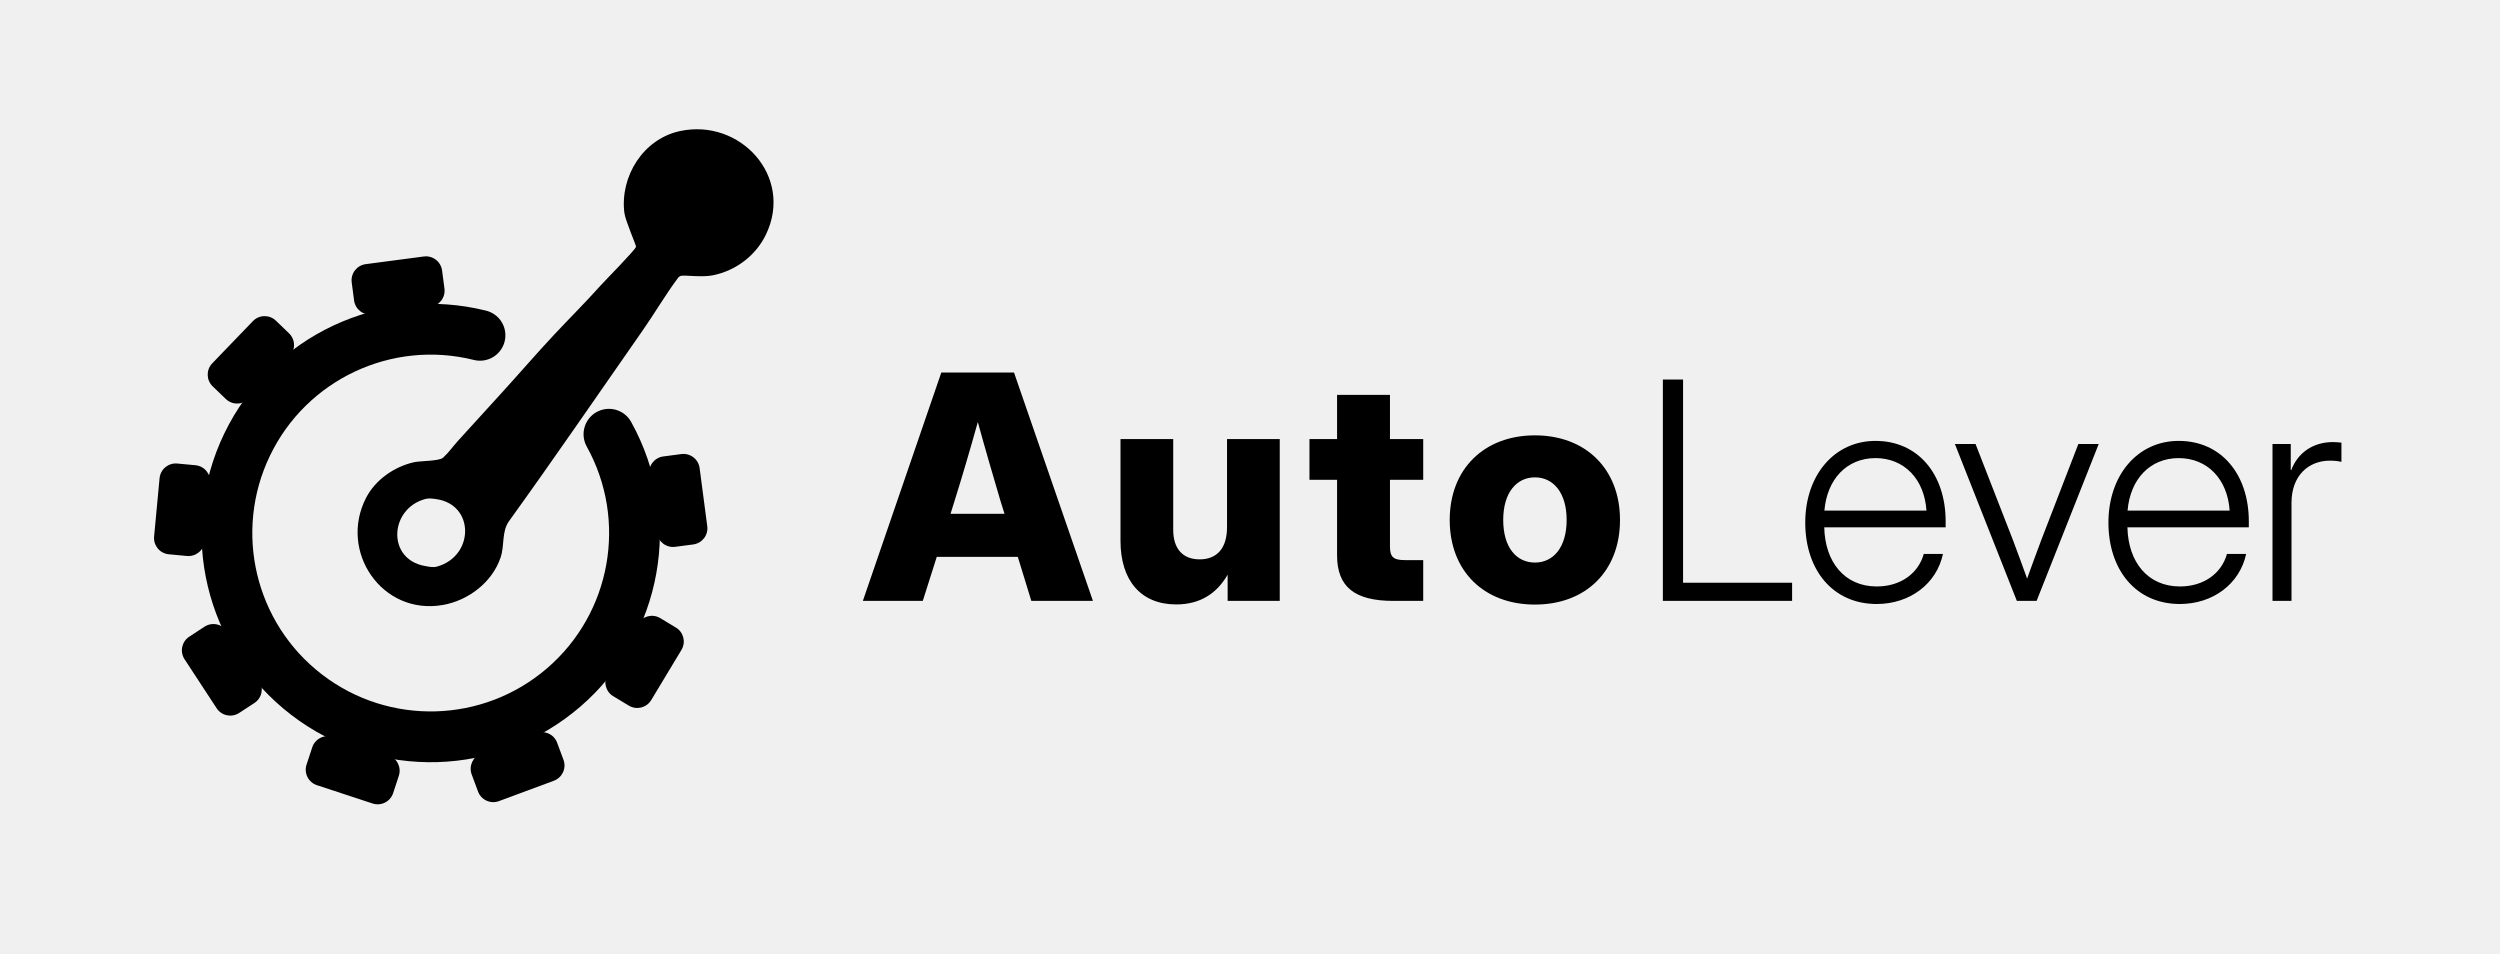
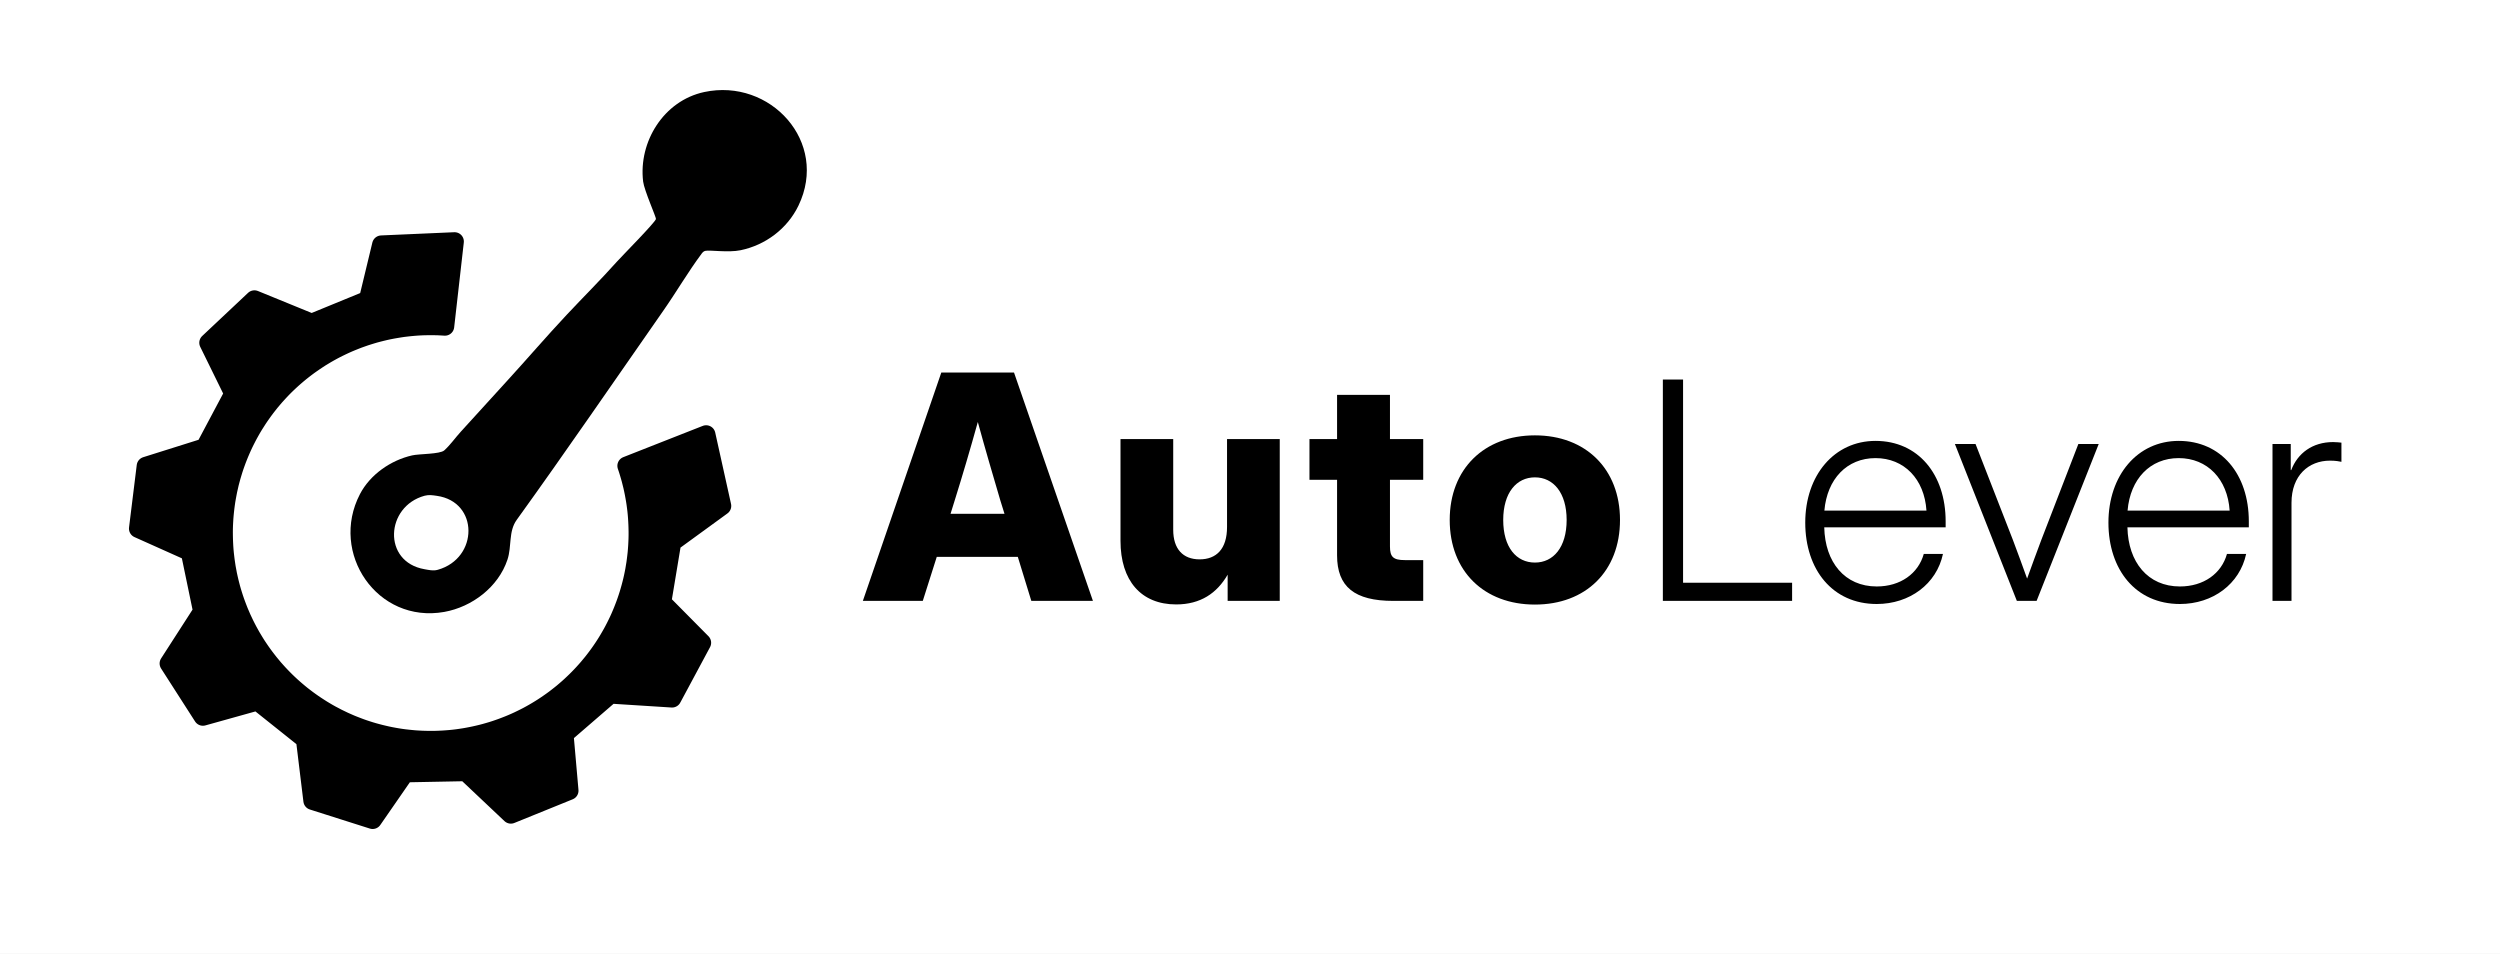
<svg xmlns="http://www.w3.org/2000/svg" viewBox="0 0 700 267" width="700" height="267" role="img" aria-labelledby="t">
+   <rect width="700" height="267" fill="#fff" />
  <g transform="translate(-801.40 -489.75)" fill="#000">
-     <g transform="translate(922 639) scale(0.9115) translate(-149.02 -625.97)">
-       <path d="M203.77 595.62A62.60 62.60 0 1 1 164.16 565.23" fill="none" stroke="#000" stroke-width="15.60" stroke-linecap="round" />
-       <rect x="-14.0" y="-84.50" width="28" height="15.60" rx="5" transform="translate(149.02 625.97) rotate(82.50)" />
-       <rect x="-14.0" y="-84.50" width="28" height="15.60" rx="5" transform="translate(149.02 625.97) rotate(121.07)" />
-       <rect x="-14.0" y="-84.50" width="28" height="15.60" rx="5" transform="translate(149.02 625.97) rotate(159.64)" />
-       <rect x="-14.0" y="-84.50" width="28" height="15.60" rx="5" transform="translate(149.02 625.97) rotate(198.21)" />
-       <rect x="-14.0" y="-84.50" width="28" height="15.60" rx="5" transform="translate(149.02 625.97) rotate(236.78)" />
-       <rect x="-14.0" y="-84.50" width="28" height="15.60" rx="5" transform="translate(149.02 625.97) rotate(275.35)" />
-       <rect x="-14.0" y="-84.50" width="28" height="15.60" rx="5" transform="translate(149.02 625.97) rotate(313.92)" />
-       <rect x="-14.0" y="-84.50" width="28" height="15.60" rx="5" transform="translate(149.02 625.97) rotate(352.49)" />
+     <g transform="translate(772.98 13.03)">
+       <path d="M203.88 607.15L204.20 608.09L204.49 609.03L204.77 609.98L205.04 610.93L205.28 611.89L205.52 612.85L205.73 613.81L205.93 614.78L206.11 615.75L206.28 616.73L206.43 617.70L206.56 618.68L206.68 619.66L206.78 620.65L206.86 621.63L206.92 622.62L206.97 623.61L207.00 624.59L207.02 625.58L207.02 626.57L207.00 627.56L206.96 628.55L206.91 629.53L206.84 630.52L206.76 631.50L206.65 632.49L206.53 633.47L206.40 634.45L206.24 635.42L206.08 636.40L205.89 637.37L205.69 638.33L205.47 639.30L205.23 640.26L204.98 641.21L204.71 642.16L204.43 643.11L204.13 644.05L203.81 644.99L203.48 645.92L203.13 646.84L202.77 647.76L202.39 648.67L202.00 649.58L201.59 650.48L201.16 651.37L200.72 652.26L200.27 653.13L199.80 654.00L199.31 654.86L198.81 655.72L198.30 656.56L197.77 657.40L197.23 658.22L196.67 659.04L196.10 659.85L195.52 660.64L194.92 661.43L194.31 662.21L193.68 662.97L193.05 663.73L192.40 664.47L191.73 665.21L191.06 665.93L190.37 666.64L189.67 667.34L188.96 668.02L188.24 668.70L187.51 669.36L186.76 670.01L186.01 670.65L185.24 671.27L184.46 671.88L183.68 672.48L182.88 673.06L182.07 673.63L181.25 674.19L180.43 674.73L179.59 675.26L178.75 675.77L177.90 676.27L177.03 676.76L176.17 677.23L175.29 677.68L174.40 678.12L173.51 678.55L172.61 678.96L171.71 679.35L170.79 679.73L169.87 680.09L168.95 680.44L168.02 680.77L167.08 681.09L166.14 681.39L165.19 681.67L164.24 681.94L163.29 682.19L162.33 682.42L161.36 682.64L160.40 682.84L159.42 683.03L158.45 683.20L157.47 683.35L156.50 683.49L155.51 683.61L154.53 683.71L153.55 683.79L152.56 683.86L151.57 683.91L150.59 683.95L149.60 683.97L148.61 683.97L147.62 683.95L146.64 683.92L145.65 683.87L144.66 683.81L143.68 683.72L142.69 683.62L141.71 683.51L140.73 683.38L139.76 683.23L138.78 683.06L137.81 682.88L136.84 682.68L135.88 682.46L134.92 682.23L133.96 681.98L133.01 681.72L132.06 681.44L131.12 681.14L130.18 680.83L129.25 680.50L128.33 680.15L127.40 679.79L126.49 679.42L125.58 679.02L124.68 678.62L123.79 678.19L122.90 677.76L122.03 677.30L121.15 676.84L120.29 676.36L119.44 675.86L118.59 675.35L117.76 674.82L116.93 674.28L116.11 673.73L115.30 673.16L114.50 672.58L113.71 671.98L112.93 671.38L112.16 670.75L111.41 670.12L110.66 669.47L109.92 668.81L109.20 668.14L108.49 667.46L107.79 666.76L107.10 666.05L106.42 665.33L105.76 664.60L105.10 663.86L104.47 663.10L103.84 662.34L103.23 661.56L102.63 660.78L102.04 659.98L101.47 659.18L100.91 658.36L100.36 657.54L99.83 656.70L99.32 655.86L98.81 655.01L98.33 654.15L97.85 653.28L97.40 652.41L96.95 651.52L96.53 650.63L96.11 649.74L95.72 648.83L95.33 647.92L94.97 647.00L94.62 646.08L94.28 645.15L93.96 644.21L93.66 643.27L93.37 642.33L93.10 641.38L92.85 640.42L92.61 639.46L92.39 638.50L92.18 637.53L92.00 636.56L91.82 635.59L91.67 634.61L91.53 633.64L91.41 632.65L91.30 631.67L91.21 630.69L91.14 629.70L91.09 628.72L91.05 627.73L91.03 626.74L91.02 625.75L91.03 624.76L91.06 623.78L91.11 622.79L91.17 621.80L91.25 620.82L91.35 619.83L91.46 618.85L91.59 617.87L91.73 616.90L91.90 615.92L92.08 614.95L92.27 613.98L92.49 613.02L92.71 612.05L92.96 611.10L93.22 610.14L93.50 609.20L93.79 608.25L94.10 607.31L94.43 606.38L94.77 605.45L95.13 604.53L95.50 603.62L95.89 602.71L96.29 601.81L96.71 600.91L97.15 600.02L97.60 599.14L98.06 598.27L98.54 597.41L99.03 596.55L99.54 595.70L100.07 594.87L100.60 594.04L101.15 593.22L101.72 592.41L102.30 591.60L102.89 590.81L103.50 590.03L104.11 589.26L104.75 588.50L105.39 587.75L106.05 587.02L106.72 586.29L107.40 585.57L108.09 584.87L108.80 584.18L109.52 583.50L110.25 582.83L110.99 582.18L111.74 581.54L112.50 580.91L113.28 580.29L114.06 579.69L114.85 579.10L115.66 578.53L116.47 577.97L117.29 577.42L118.12 576.88L118.96 576.37L119.81 575.86L120.67 575.37L121.54 574.89L122.41 574.43L123.29 573.99L124.18 573.56L125.08 573.14L125.98 572.74L126.89 572.36L127.81 571.99L128.73 571.63L129.66 571.30L130.60 570.97L131.54 570.67L132.48 570.38L133.43 570.10L134.38 569.85L135.34 569.61L136.30 569.38L137.27 569.17L138.24 568.98L139.21 568.81L140.19 568.65L141.17 568.50L142.15 568.38L143.13 568.27L144.11 568.18L145.10 568.10L146.08 568.04L147.07 568.00L148.06 567.98L149.05 567.97L150.04 567.98L151.02 568.00L152.01 568.05L153.00 568.11L155.70 544.34L135.21 545.24L131.49 560.68L115.69 567.16L99.66 560.61L86.82 572.69L93.82 586.95L85.81 602.02L69.29 607.22L67.13 624.73L81.62 631.22L85.09 647.93L75.71 662.49L85.23 677.33L100.52 673.06L113.87 683.71L115.96 700.90L132.76 706.24L141.80 693.18L158.87 692.85L171.46 704.74L187.80 698.11L186.41 682.29L199.32 671.13L216.60 672.23L224.94 656.69L213.77 645.41L216.57 628.57L230.57 618.38L226.14 598.39L212.82 603.63Z" stroke="#000" stroke-width="5.2" stroke-linejoin="round" />
      <path fill-rule="evenodd" transform="translate(149.02 625.97) rotate(-5.7) scale(1.097) translate(-922 -639)" d="M923.44 659.38C930.63 658.82 937.8 654.43 940.81 647.72C942.29 644.43 941.75 640.58 944.17 637.84C958.53 621.6 972.51 604.97 986.64 588.51C990.48 584.05 993.95 579.23 997.92 574.88C998.2 574.57 998.51 574.33 998.93 574.29C1000.16 574.17 1004.67 575.36 1007.85 575.03C1014.3 574.36 1020.27 570.77 1023.7 565.17C1033.12 549.77 1019.77 532 1002.63 533.93C992.13 535.12 984.65 544.9 984.86 555.12C984.91 557.37 987.29 564.57 987.17 564.95C986.87 565.82 977.61 573.48 976.13 574.83C971.57 579.01 966.74 582.94 962.08 587.01C956.4 591.97 950.94 597.2 945.32 602.23C940.92 606.16 936.55 610.13 932.16 614.07C930.63 615.45 929.2 617.13 927.54 618.35C926.34 619.23 921.08 618.57 919.24 618.81C913.71 619.5 908.1 622.6 905.01 627.33C895.74 641.51 906.11 660.7 923.44 659.38ZM922.88 648.51C921.67 648.73 920.65 648.35 919.5 648.03C908.97 645.09 911.17 631.08 921.41 629.37C922.5 629.19 923.47 629.45 924.51 629.71C935.05 632.3 933.54 646.61 922.88 648.51Z" />
    </g>
    <path d="M1043 658H1059.78L1063.69 645.68H1086.39L1090.17 658H1107.42L1085.32 594.05H1064.97ZM1067.55 633.62 1068.71 629.89C1070.94 622.76 1073 615.77 1075.19 607.91C1077.34 615.77 1079.4 622.76 1081.5 629.89L1082.66 633.62Z M1130.72 658.99C1137.54 658.99 1142.14 655.85 1145.14 650.66V658H1159.73V612.68H1144.97V637.31C1144.97 643.49 1141.97 646.37 1137.29 646.37C1132.61 646.37 1129.9 643.45 1129.9 638.09V612.68H1115.14V641.18C1115.14 652.33 1120.89 658.99 1130.72 658.99Z M1199.9 612.68H1190.59V600.32H1175.78V612.68H1168.05V624.09H1175.78V645.25C1175.78 654.05 1180.67 658 1191.53 658H1199.9V646.58H1194.79C1191.49 646.58 1190.59 645.68 1190.59 642.76V624.09H1199.9Z M1231.18 659.03C1245.39 659.03 1255 649.72 1255 635.34C1255 621.05 1245.39 611.65 1231.18 611.65C1216.97 611.65 1207.32 621.05 1207.32 635.34C1207.32 649.72 1216.97 659.03 1231.18 659.03ZM1231.18 647.27C1225.99 647.27 1222.3 643.02 1222.3 635.34C1222.3 627.7 1226.03 623.41 1231.18 623.41C1236.33 623.41 1240.06 627.7 1240.06 635.34C1240.06 643.02 1236.33 647.27 1231.18 647.27Z" />
    <path d="M1267 658H1303.19V652.92H1272.66V596.01H1267Z M1326.88 658.87C1336.11 658.87 1343.64 653.26 1345.43 644.85H1340.06C1338.52 650.35 1333.53 653.96 1326.88 653.96C1317.93 653.96 1312.4 647.18 1312.19 637.41H1346.18V635.74C1346.18 622.56 1338.48 613.2 1326.54 613.2C1315.02 613.2 1306.87 622.81 1306.87 636.08C1306.87 649.26 1314.52 658.87 1326.88 658.87ZM1312.23 632.71C1312.98 623.85 1318.56 618.02 1326.54 618.02C1334.57 618.02 1340.23 623.89 1340.81 632.71Z M1366.12 658H1371.65L1389.04 614.07H1383.34L1372.98 640.9C1371.61 644.52 1370.28 648.18 1368.99 651.76C1367.7 648.18 1366.37 644.52 1365 640.9L1354.55 614.07H1348.77Z M1411.77 658.87C1421 658.87 1428.53 653.26 1430.32 644.85H1424.95C1423.42 650.35 1418.42 653.96 1411.77 653.96C1402.82 653.96 1397.29 647.18 1397.08 637.41H1431.07V635.74C1431.07 622.56 1423.37 613.2 1411.43 613.2C1399.91 613.2 1391.76 622.81 1391.76 636.08C1391.76 649.26 1399.41 658.87 1411.77 658.87ZM1397.12 632.71C1397.87 623.85 1403.45 618.02 1411.43 618.02C1419.46 618.02 1425.12 623.89 1425.7 632.71Z M1437.7 658H1443.02V630.54C1443.02 622.89 1447.81 618.73 1453.8 618.73C1455.34 618.73 1456.5 618.94 1457 619.06V613.69C1456.46 613.65 1455.71 613.53 1454.67 613.53C1448.89 613.53 1444.73 616.65 1442.94 621.39H1442.81V614.07H1437.7Z" />
  </g>
</svg>
